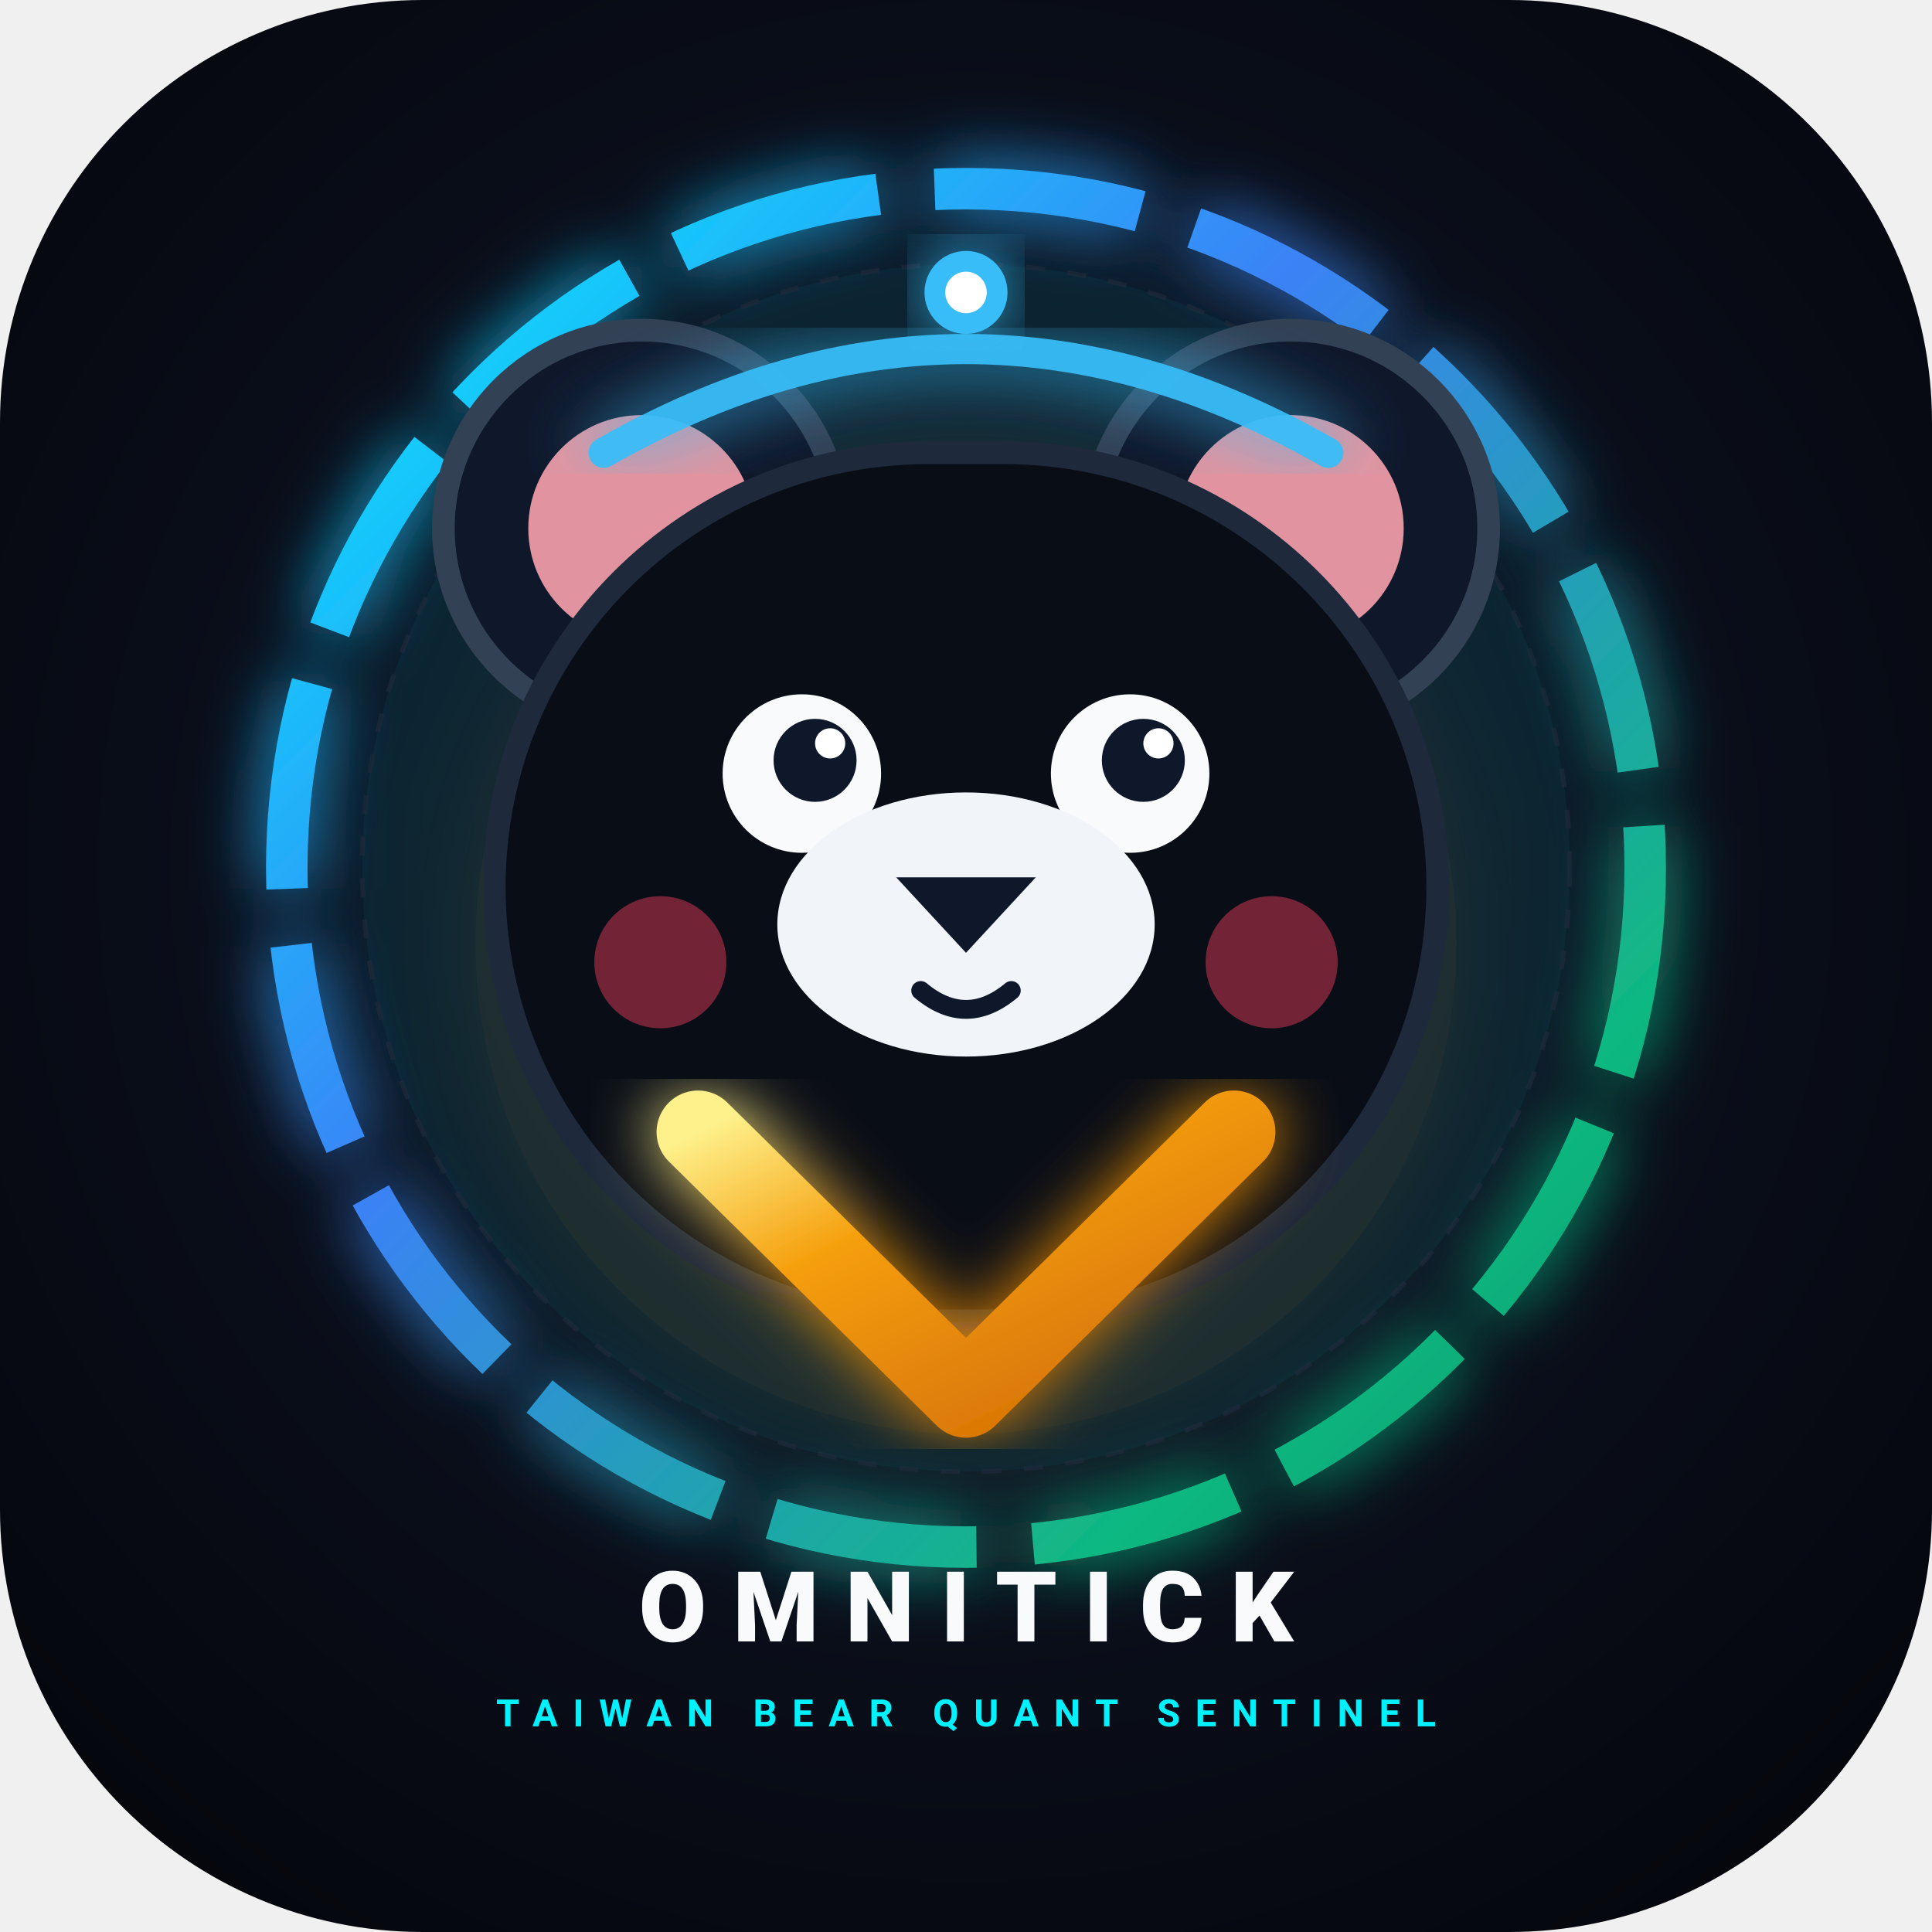
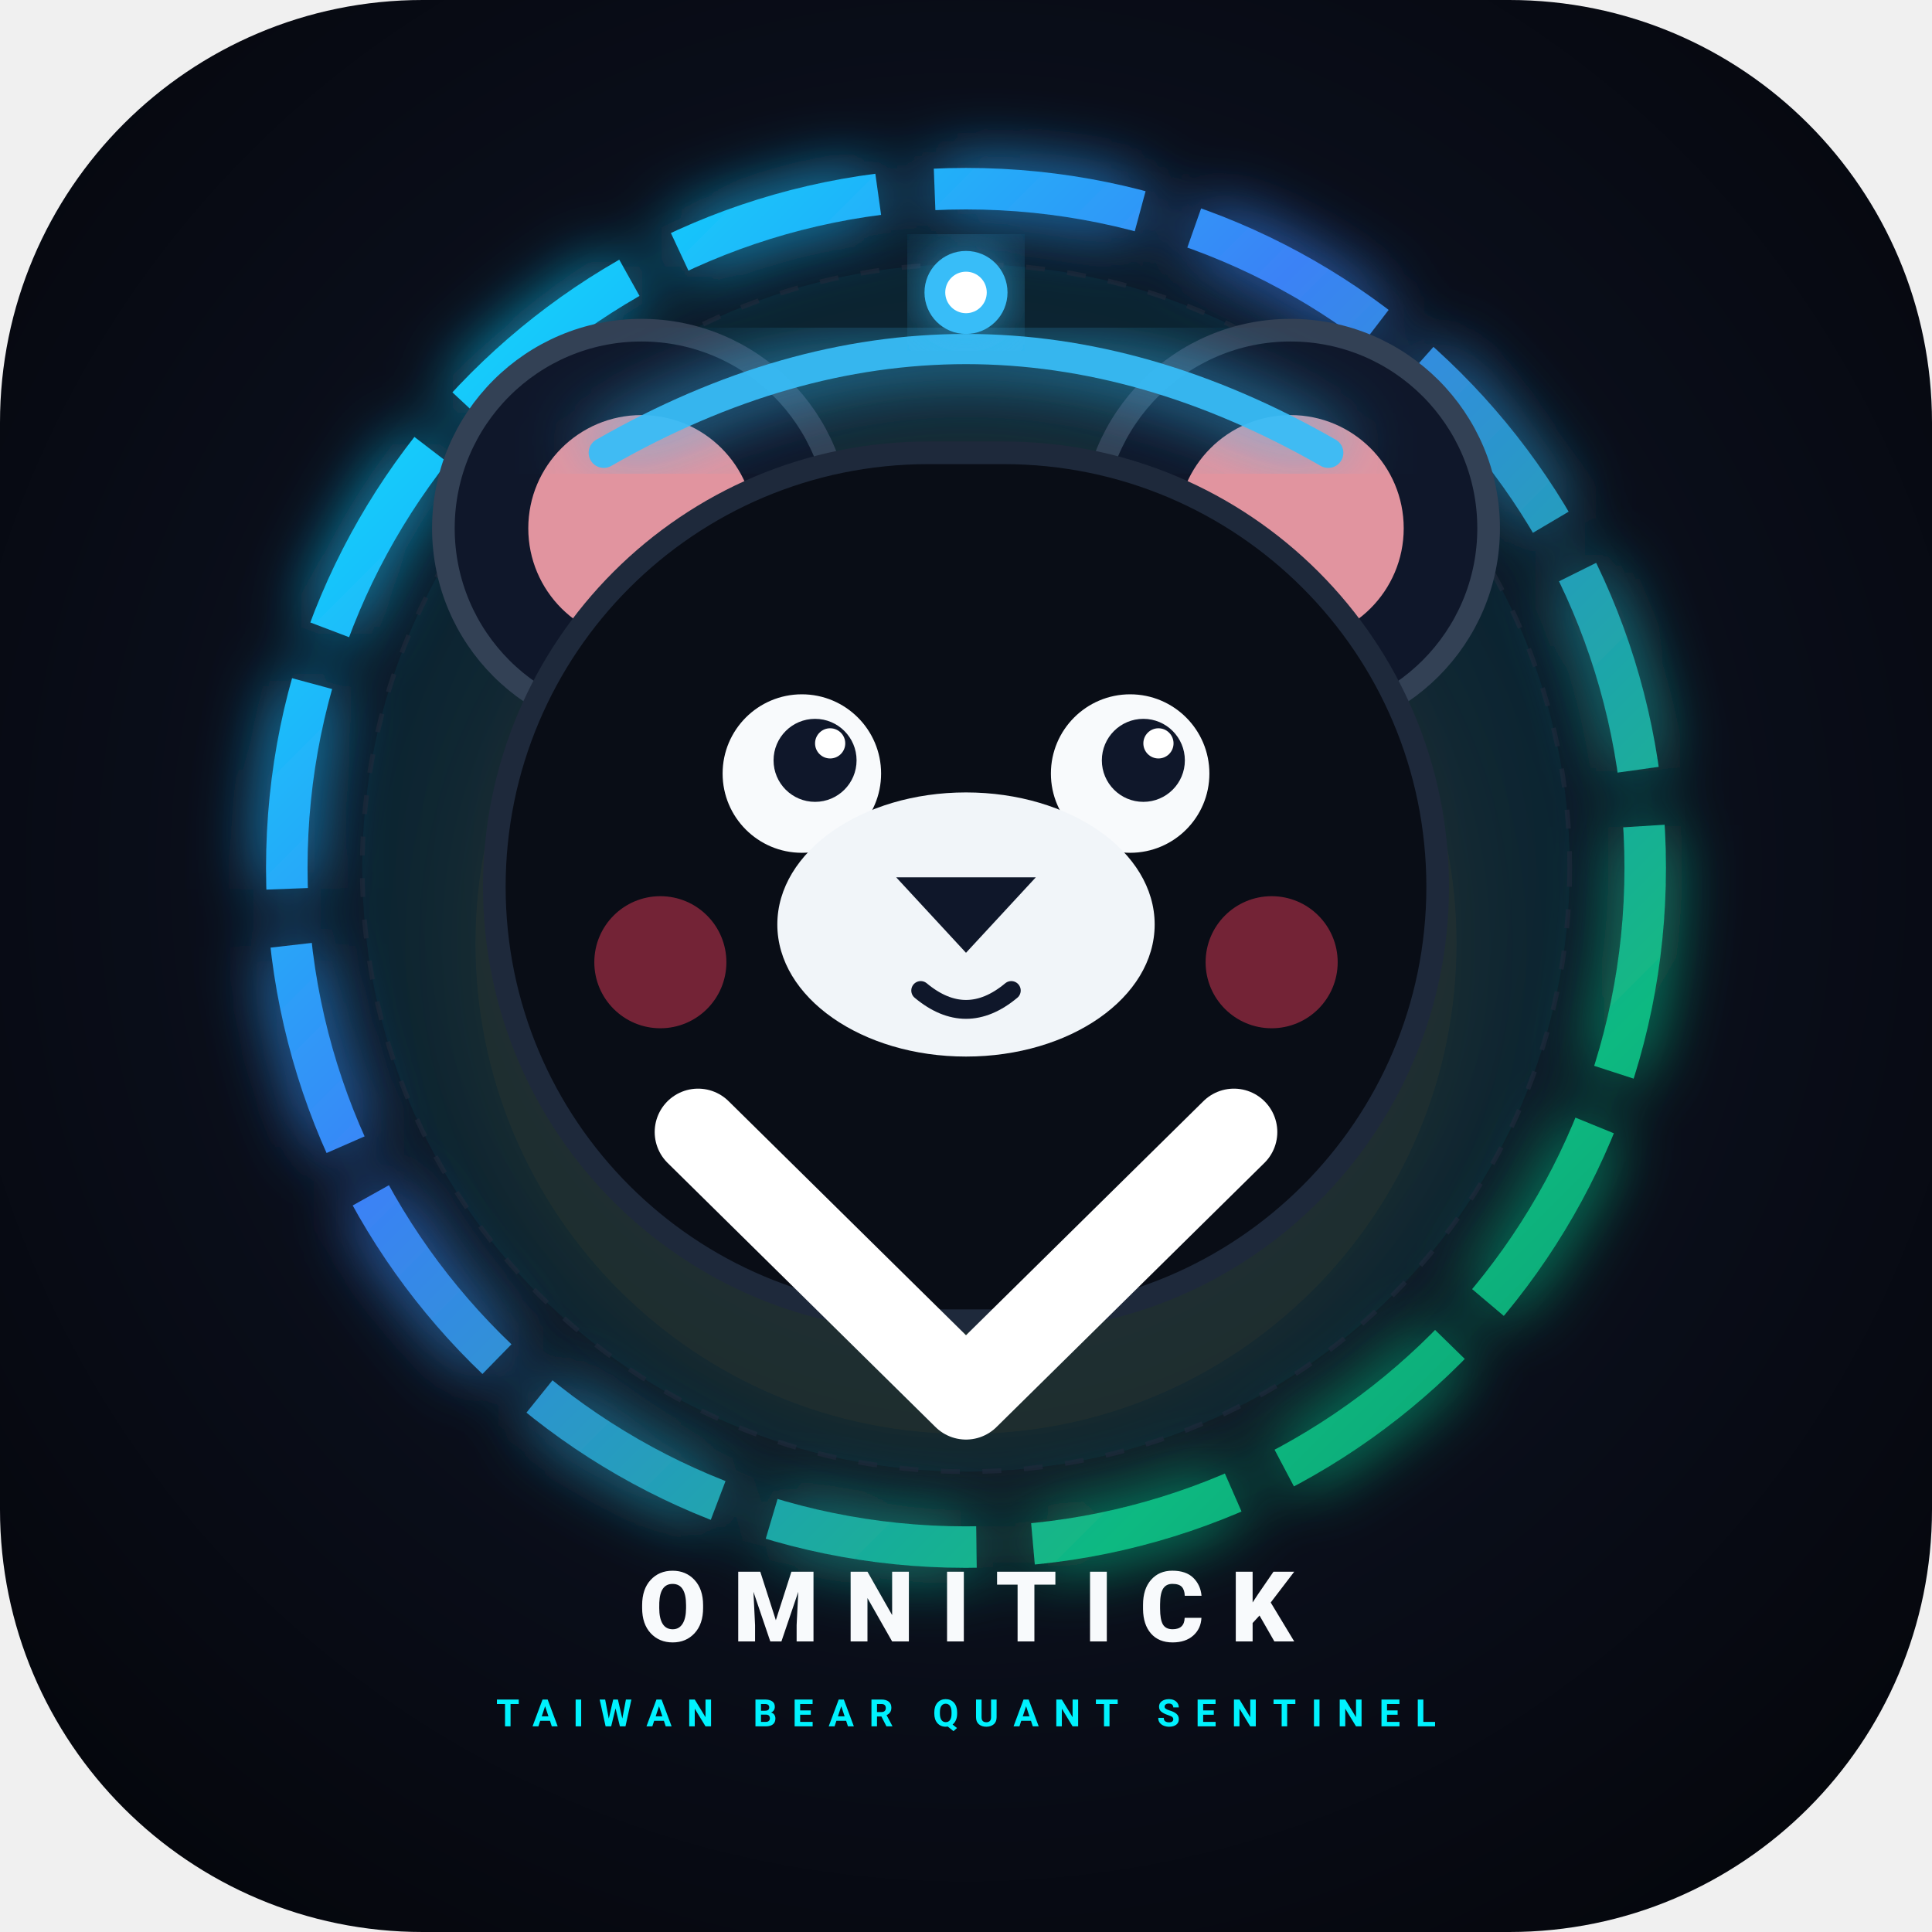
<svg xmlns="http://www.w3.org/2000/svg" viewBox="0 0 1024 1024" width="1024" height="1024">
  <defs>
    <radialGradient id="bgGlow" cx="50%" cy="45%" r="65%">
      <stop offset="0%" stop-color="#141E33" />
      <stop offset="60%" stop-color="#0A0E1A" />
      <stop offset="100%" stop-color="#05070D" />
    </radialGradient>
    <linearGradient id="bearFur" x1="0%" y1="0%" x2="100%" y2="100%">
      <stop offset="0%" stop-color="#1E293B" />
      <stop offset="45%" stop-color="#0F172A" />
      <stop offset="100%" stop-color="#020617" />
    </linearGradient>
    <linearGradient id="goldV" x1="0%" y1="0%" x2="100%" y2="100%">
      <stop offset="0%" stop-color="#FEF08A" />
      <stop offset="35%" stop-color="#F59E0B" />
      <stop offset="85%" stop-color="#D97706" />
      <stop offset="100%" stop-color="#B45309" />
    </linearGradient>
    <linearGradient id="omniRing" x1="0%" y1="0%" x2="100%" y2="100%">
      <stop offset="0%" stop-color="#00F2FE" />
      <stop offset="40%" stop-color="#3B82F6" />
      <stop offset="80%" stop-color="#10B981" />
      <stop offset="100%" stop-color="#059669" />
    </linearGradient>
    <filter id="neonGlow" x="-20%" y="-20%" width="140%" height="140%">
      <feGaussianBlur stdDeviation="18" result="blur" />
      <feComposite in="SourceGraphic" in2="blur" operator="over" />
    </filter>
    <filter id="softGlow" x="-30%" y="-30%" width="160%" height="160%">
      <feGaussianBlur stdDeviation="35" result="blur2" />
      <feMerge>
        <feMergeNode in="blur2" />
        <feMergeNode in="SourceGraphic" />
      </feMerge>
    </filter>
  </defs>
  <rect width="1024" height="1024" rx="224" fill="url(#bgGlow)" />
  <circle cx="512" cy="460" r="320" fill="#00F2FE" opacity="0.08" filter="url(#softGlow)" />
  <circle cx="512" cy="500" r="260" fill="#F59E0B" opacity="0.08" filter="url(#softGlow)" />
  <circle cx="512" cy="460" r="360" fill="none" stroke="url(#omniRing)" stroke-width="22" stroke-dasharray="110 30" filter="url(#neonGlow)" />
  <circle cx="512" cy="460" r="320" fill="none" stroke="#1E293B" stroke-width="2.5" stroke-dasharray="10 12" opacity="0.7" />
  <g id="taiwan-bear-mascot">
    <circle cx="340" cy="280" r="105" fill="#0F172A" stroke="#334155" stroke-width="12" />
    <circle cx="340" cy="280" r="60" fill="#FDA4AF" opacity="0.88" />
    <circle cx="684" cy="280" r="105" fill="#0F172A" stroke="#334155" stroke-width="12" />
    <circle cx="684" cy="280" r="60" fill="#FDA4AF" opacity="0.88" />
    <path d="M 320 240 Q 512 130 704 240" stroke="#38BDF8" stroke-width="16" stroke-linecap="round" fill="none" opacity="0.95" filter="url(#neonGlow)" />
    <circle cx="512" cy="155" r="22" fill="#38BDF8" filter="url(#neonGlow)" />
    <circle cx="512" cy="155" r="11" fill="#FFFFFF" />
    <rect x="262" y="240" width="500" height="460" rx="230" fill="#090D16" stroke="#1E293B" stroke-width="12" />
    <circle cx="350" cy="510" r="35" fill="#F43F5E" opacity="0.45" />
    <circle cx="674" cy="510" r="35" fill="#F43F5E" opacity="0.45" />
    <circle cx="425" cy="410" r="42" fill="#F8FAFC" />
    <circle cx="432" cy="403" r="22" fill="#0F172A" />
    <circle cx="440" cy="394" r="8" fill="#FFFFFF" />
    <circle cx="599" cy="410" r="42" fill="#F8FAFC" />
    <circle cx="606" cy="403" r="22" fill="#0F172A" />
    <circle cx="614" cy="394" r="8" fill="#FFFFFF" />
    <ellipse cx="512" cy="490" rx="100" ry="70" fill="#F1F5F9" />
    <path d="M 475 465 L 549 465 L 512 505 Z" fill="#0F172A" />
    <path d="M 488 525 Q 512 545 536 525" stroke="#0F172A" stroke-width="10" stroke-linecap="round" fill="none" />
-     <path d="M 370 600 L 512 740 L 654 600" stroke="url(#goldV)" stroke-width="44" stroke-linecap="round" stroke-linejoin="round" fill="none" filter="url(#neonGlow)" />
+     <path d="M 370 600 L 512 740 L 654 600" stroke="#FFFFFF" stroke-width="46" stroke-linecap="round" stroke-linejoin="round" fill="none" />
  </g>
  <text x="512" y="870" text-anchor="middle" font-family="-apple-system, BlinkMacSystemFont, 'Segoe UI', Roboto, sans-serif" font-weight="900" font-size="52" fill="#F8FAFC" letter-spacing="14">OMNITICK</text>
  <text x="512" y="915" text-anchor="middle" font-family="-apple-system, BlinkMacSystemFont, 'Segoe UI', Roboto, sans-serif" font-weight="600" font-size="20" fill="#00F2FE" letter-spacing="8">TAIWAN BEAR QUANT SENTINEL</text>
</svg>
